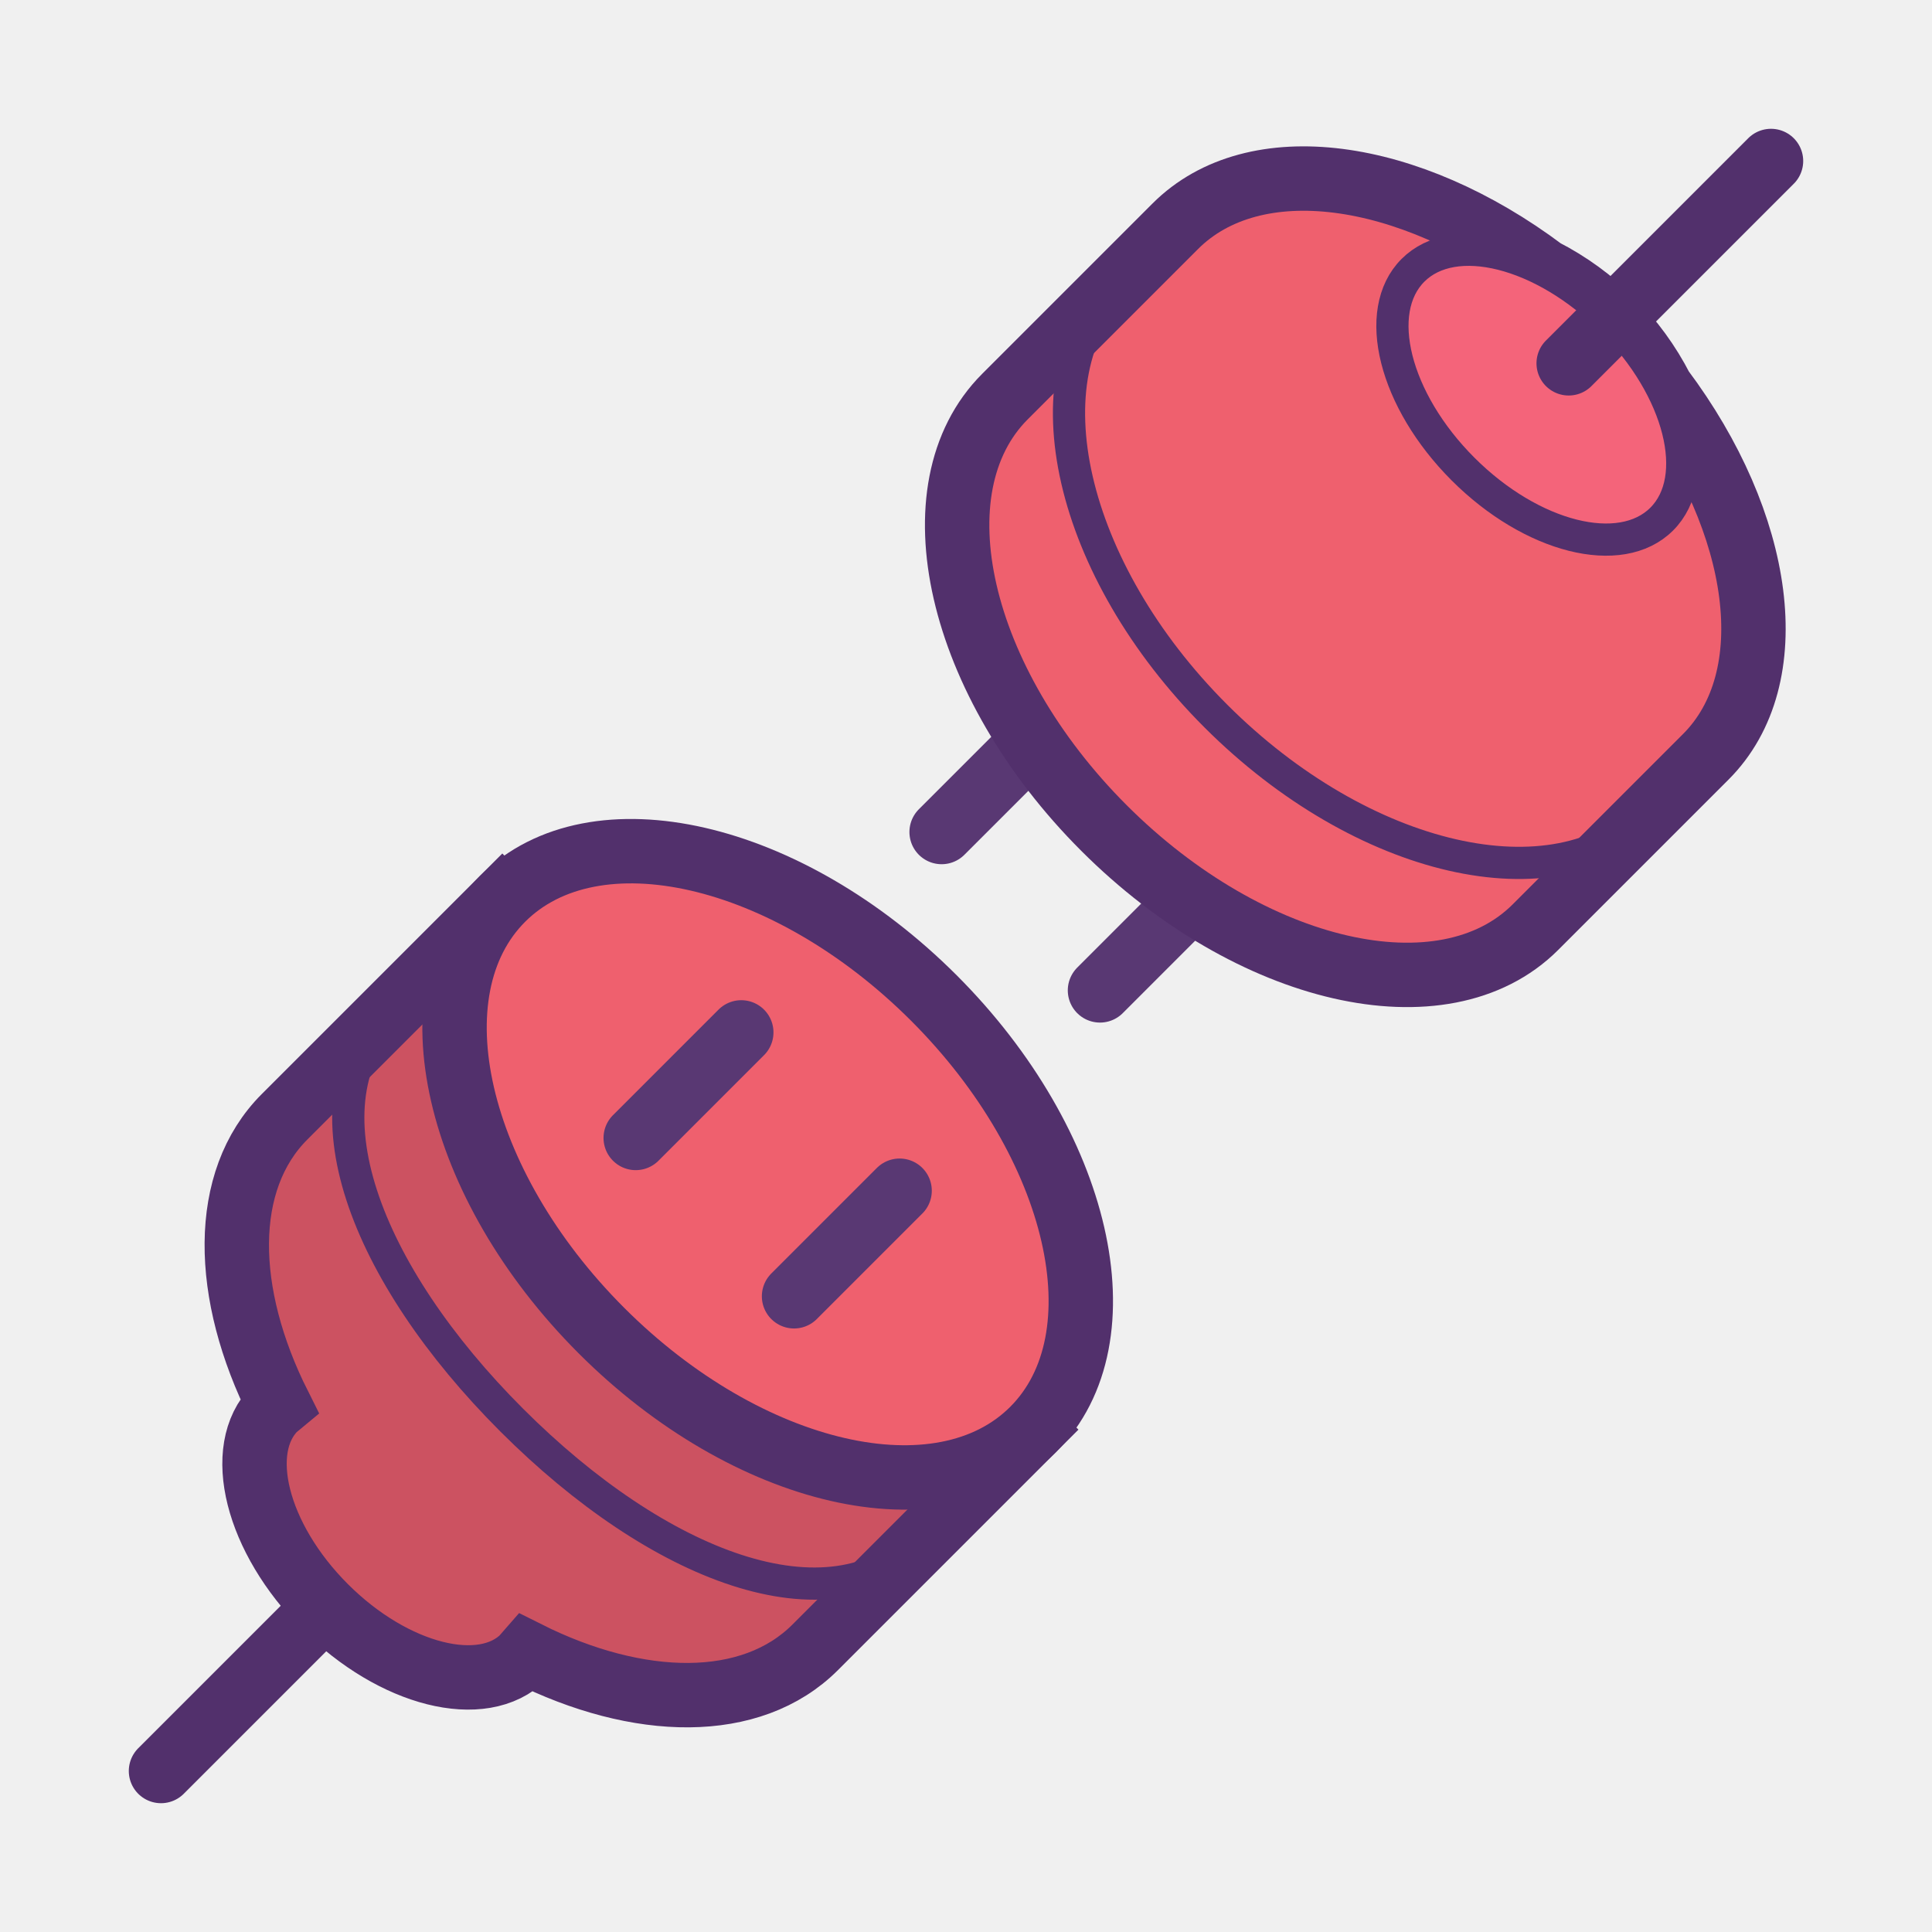
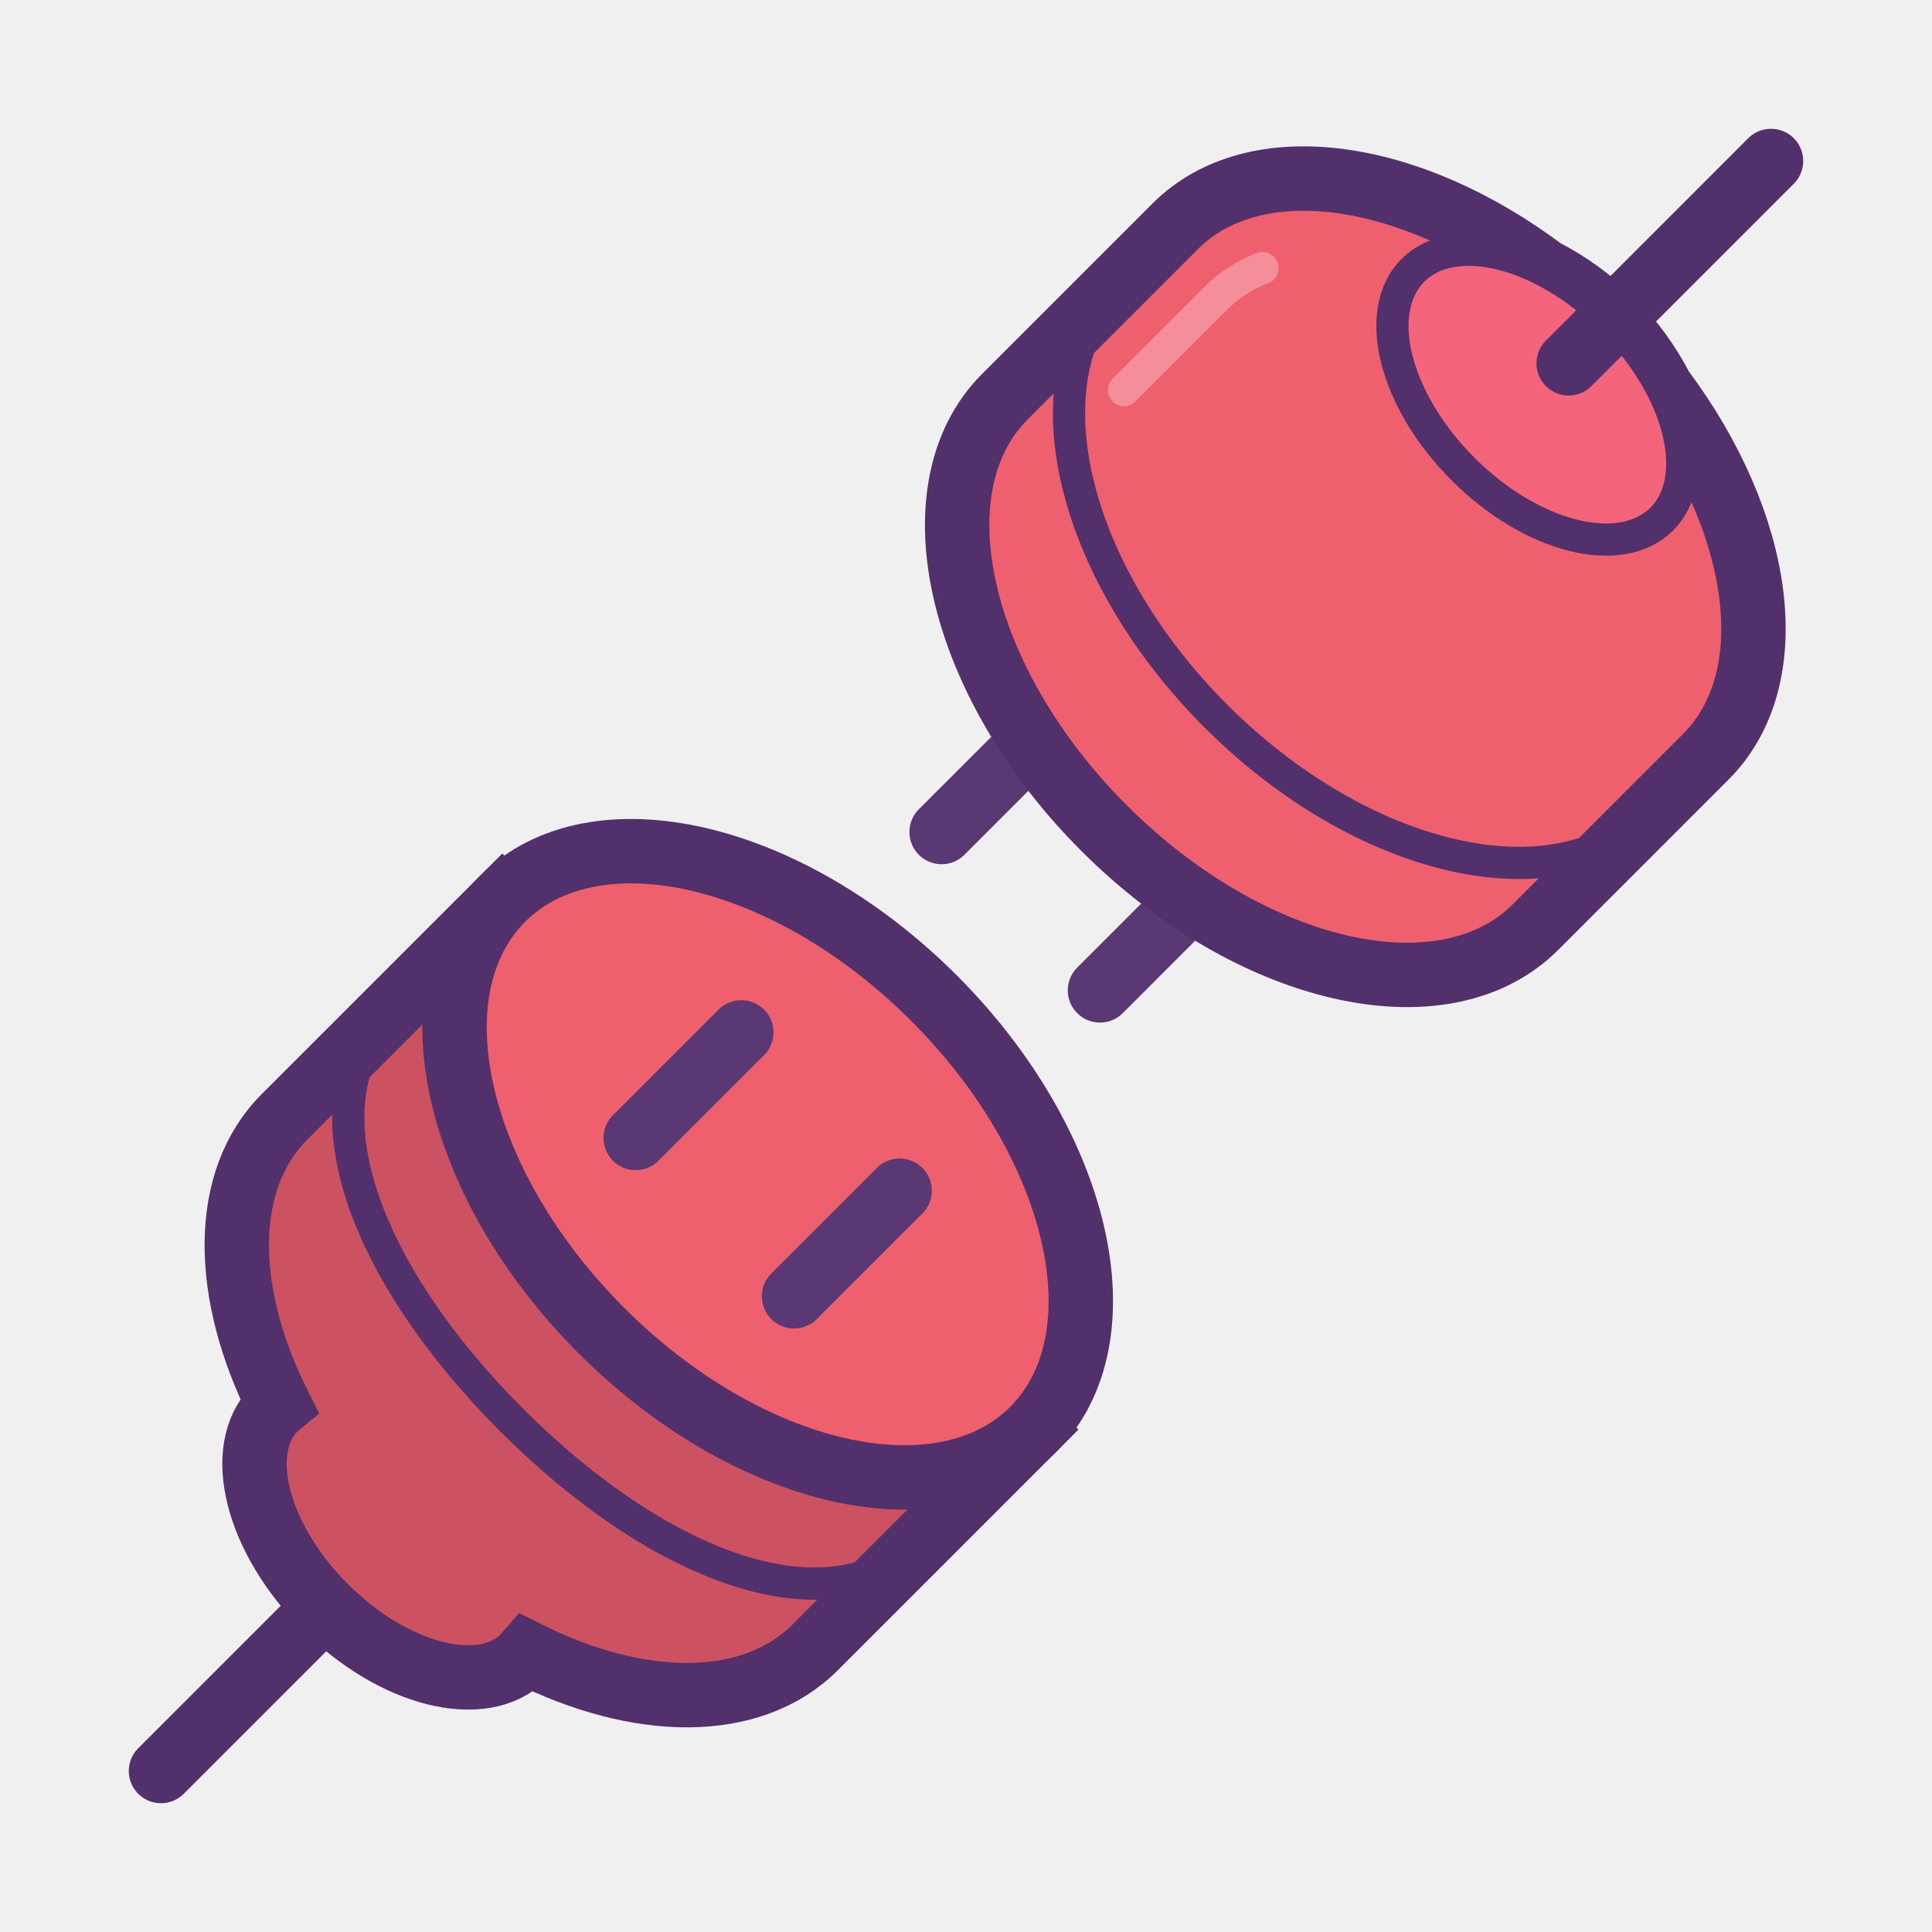
<svg xmlns="http://www.w3.org/2000/svg" id="Layer_1" data-name="Layer 1" viewBox="0 0 60 60">
  <line x1="5" y1="55" x2="14.234" y2="45.766" fill="#ef606e" stroke="#52306c" stroke-linecap="round" stroke-miterlimit="10" stroke-width="2" />
  <line x1="34.161" y1="30.757" x2="37.439" y2="27.478" fill="#ffe2c0" stroke="#593873" stroke-linecap="round" stroke-miterlimit="10" stroke-width="2" />
  <line x1="29.243" y1="25.839" x2="32.522" y2="22.561" fill="#ffe2c0" stroke="#593873" stroke-linecap="round" stroke-miterlimit="10" stroke-width="2" />
  <path d="M159.6,637.21l-6.763,6.763c-1.981,1.981-1.917,5.481-.171,8.959-0.039.033-.088,0.052-0.124,0.089-1.275,1.275-.579,4.038,1.554,6.171s4.9,2.829,6.171,1.554c0.036-.036.055-0.086,0.089-0.124,3.478,1.746,6.978,1.81,8.959-.171l6.763-6.763Z" transform="translate(-144 -609.29)" fill="#cc5261" stroke="#52306c" stroke-miterlimit="10" stroke-width="2" />
  <path d="M195.6,621.36a8.445,8.445,0,0,0-3.666-3.666c-4.19-3.144-8.98-3.832-11.436-1.376l-5.288,5.288c-2.851,2.851-1.474,8.852,3.076,13.4s10.551,5.927,13.4,3.076l5.288-5.288C199.428,630.34,198.74,625.549,195.6,621.36Z" transform="translate(-144 -609.29)" fill="#ef606e" stroke="#52306c" stroke-linecap="round" stroke-miterlimit="10" stroke-width="2" />
+   <path d="M183.206,617.618a4.1,4.1,0,0,0-1.439.926l-2.861,2.861" transform="translate(-144 -609.29)" fill="none" stroke="#fff" stroke-linecap="round" stroke-linejoin="round" opacity="0.3" />
  <path d="M178.684,618.128c-2.851,2.851-1.474,8.852,3.076,13.4s10.551,5.927,13.4,3.076" transform="translate(-144 -609.29)" fill="none" stroke="#52306c" stroke-linecap="round" stroke-miterlimit="10" />
  <ellipse cx="191.743" cy="621.547" rx="3.265" ry="5.463" transform="translate(-527.339 -291.66) rotate(-45)" fill="#f4647a" stroke="#52306c" stroke-linecap="round" stroke-miterlimit="10" />
  <line x1="48.717" y1="11.283" x2="55" y2="5" fill="#ef606e" stroke="#52306c" stroke-linecap="round" stroke-miterlimit="10" stroke-width="2" />
  <ellipse cx="167.841" cy="645.449" rx="7.302" ry="11.652" transform="translate(-551.242 -301.561) rotate(-45)" fill="#ef606e" stroke="#52306c" stroke-miterlimit="10" stroke-width="2" />
  <path d="M172.6,657.165c-2.851,2.851-8.156.779-12.707-3.771s-6.623-9.855-3.771-12.707" transform="translate(-144 -609.29)" fill="none" stroke="#52306c" stroke-miterlimit="10" />
  <line x1="23.021" y1="32.062" x2="19.743" y2="35.34" fill="#ffe2c0" stroke="#593873" stroke-linecap="round" stroke-miterlimit="10" stroke-width="2" />
  <line x1="27.938" y1="36.979" x2="24.66" y2="40.257" fill="#ffe2c0" stroke="#593873" stroke-linecap="round" stroke-miterlimit="10" stroke-width="2" />
  <rect width="60" height="60" fill="none" />
</svg>
